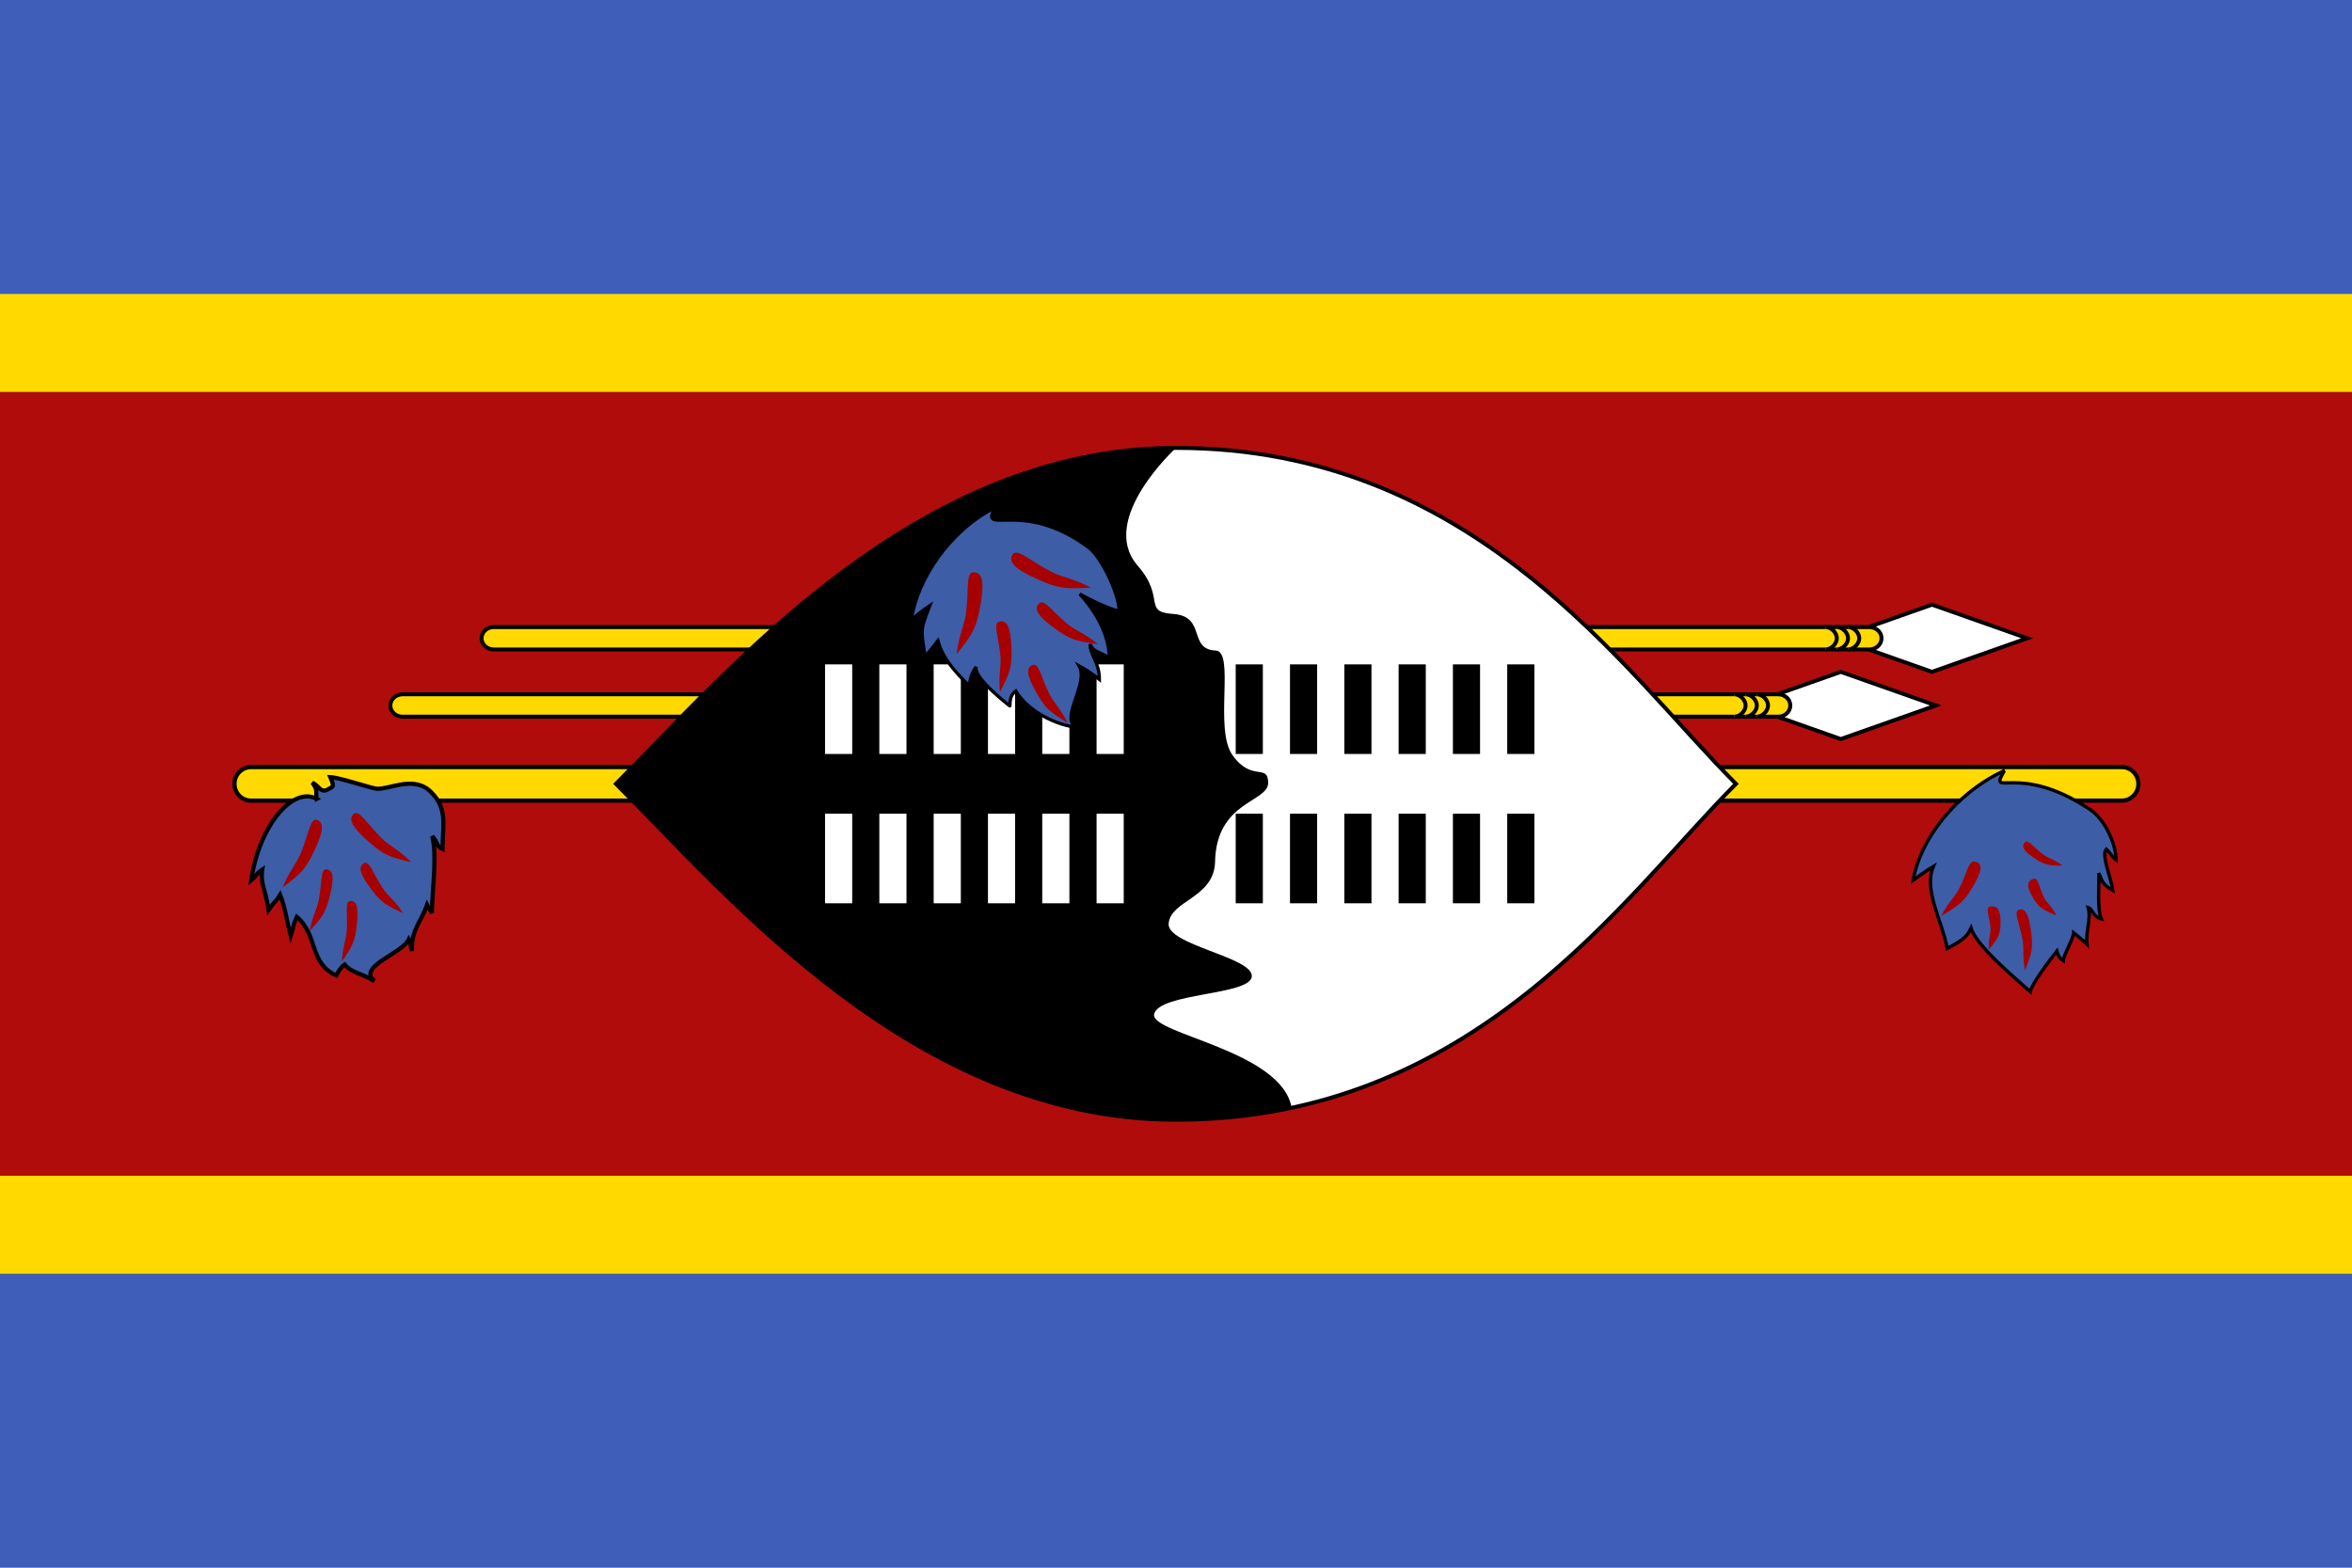
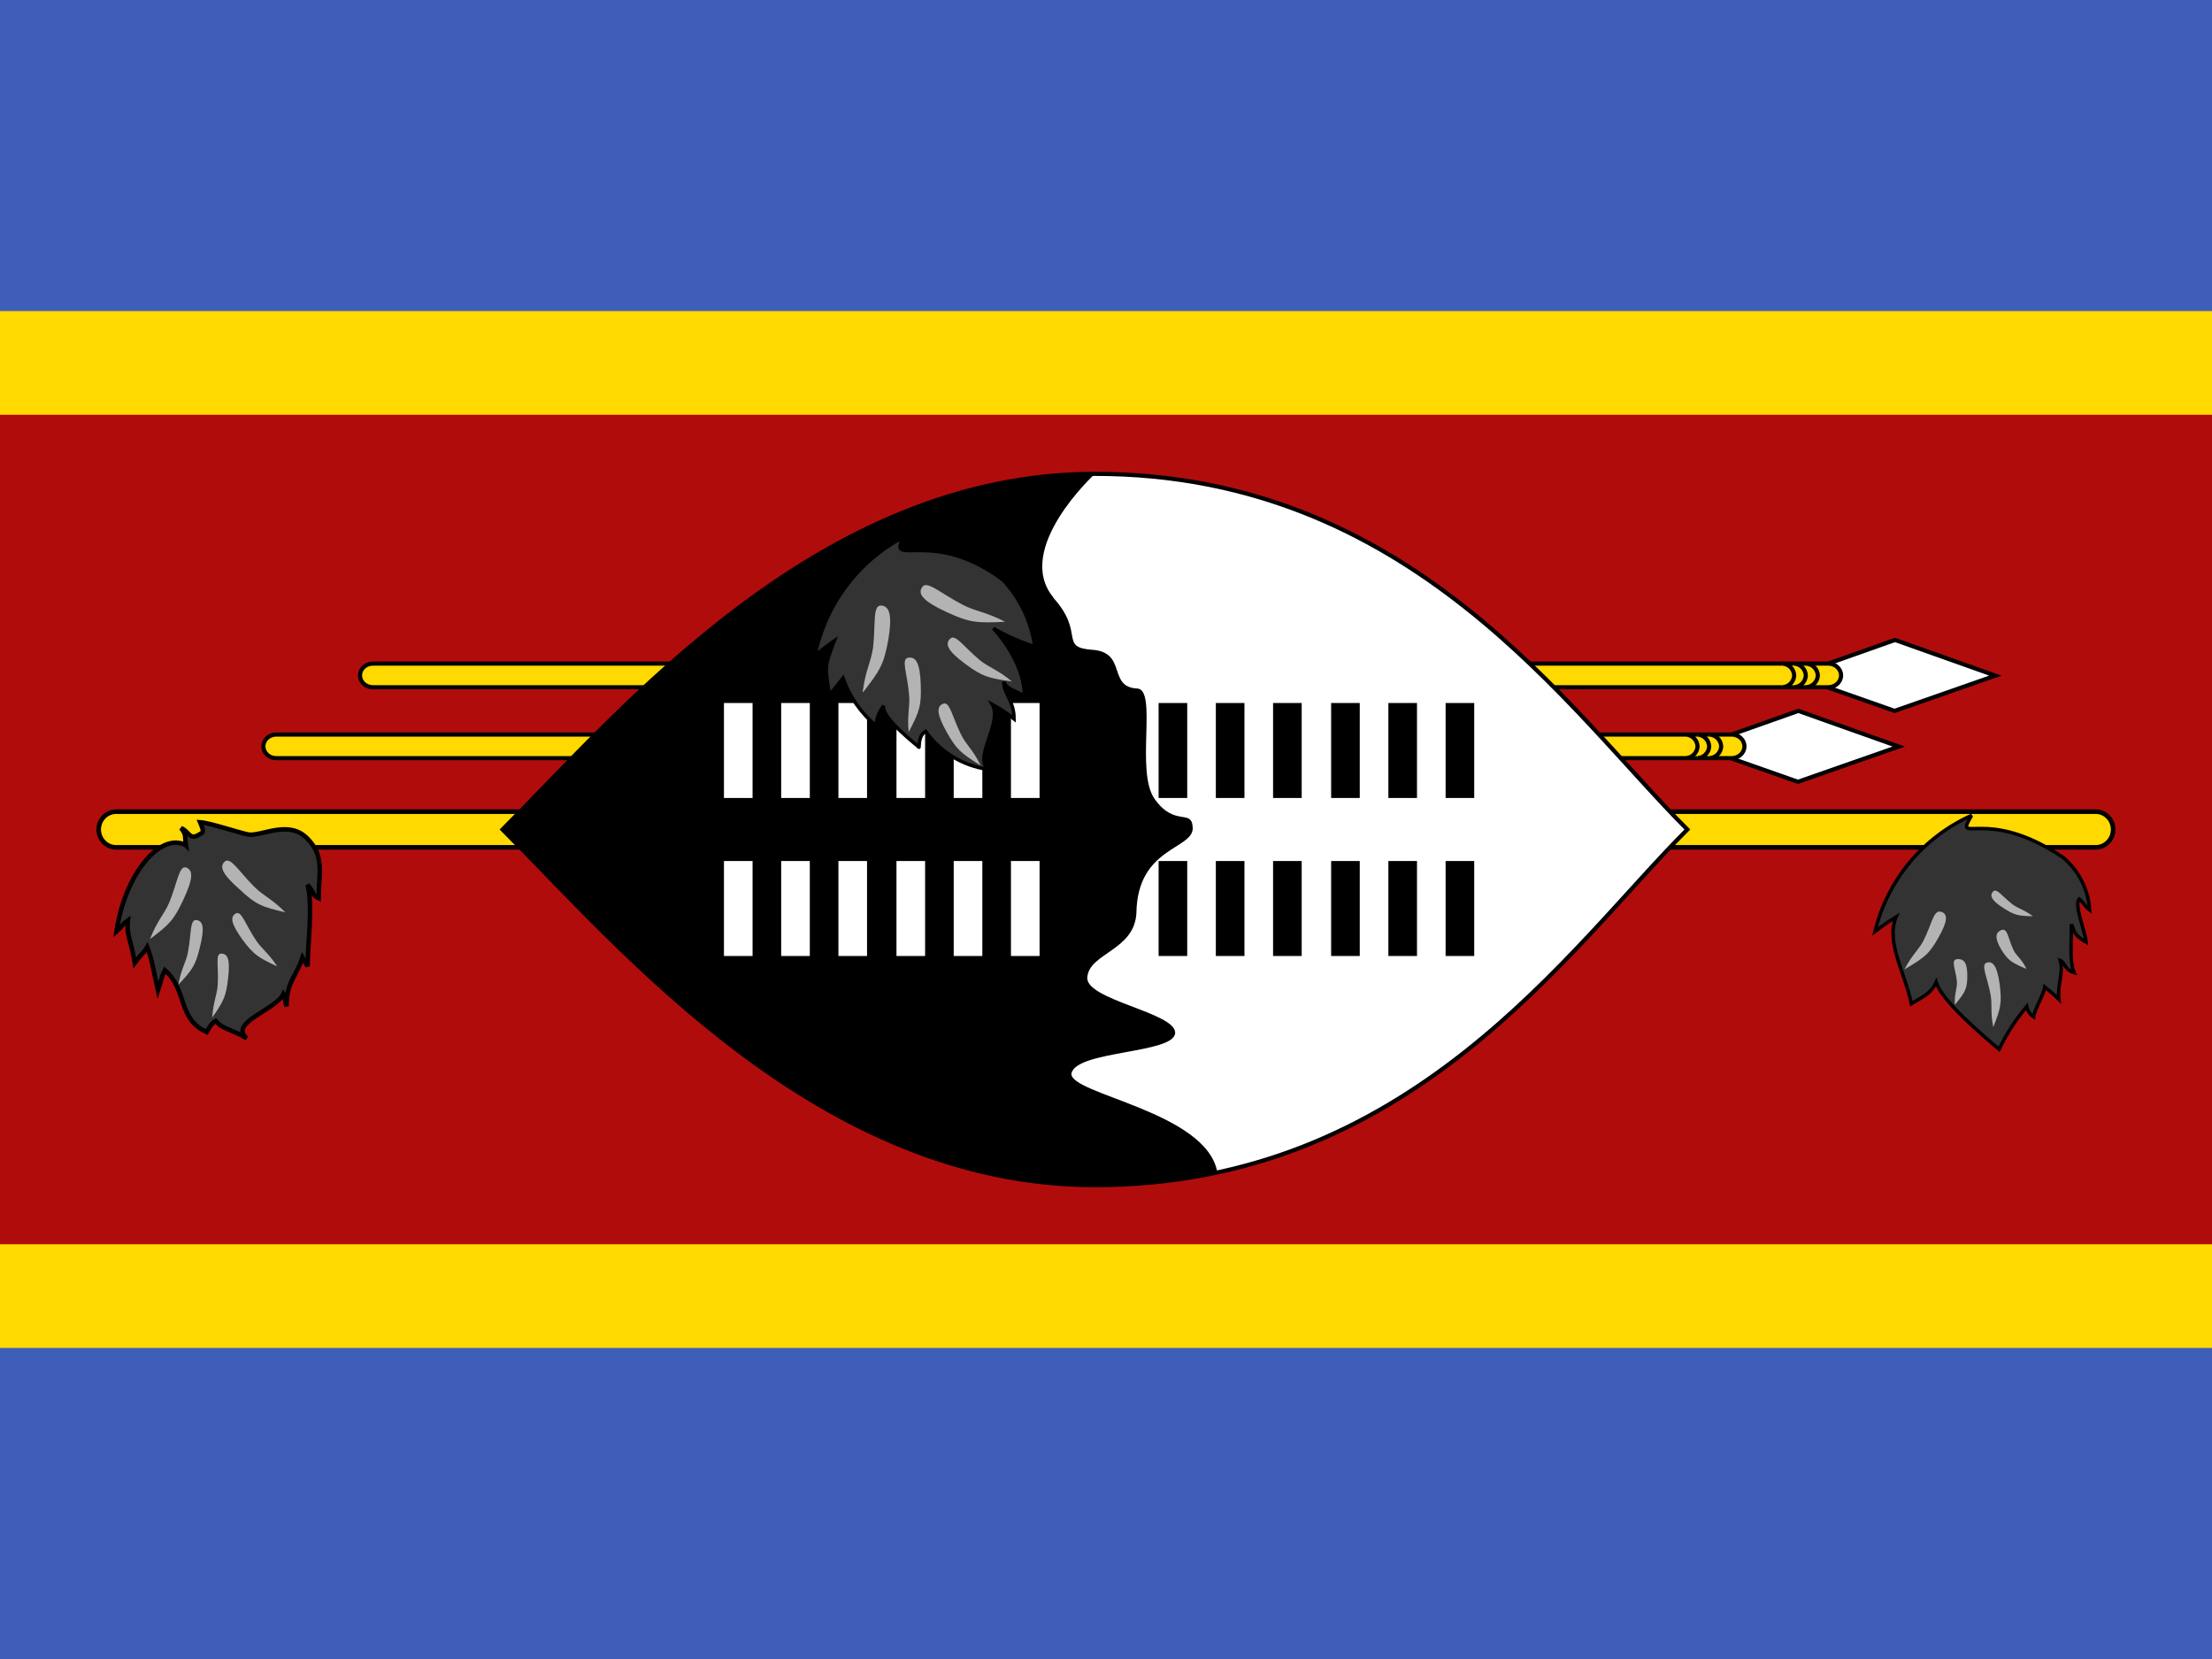
- <svg xmlns="http://www.w3.org/2000/svg" xmlns:xlink="http://www.w3.org/1999/xlink" width="900" height="600">
-   <path fill="#3e5eb9" d="M0 0h900v600H0z" />
-   <path fill="#ffd900" d="M0 112.5h900v375H0z" />
-   <path fill="#b10c0c" d="M0 150h900v300H0z" />
-   <g transform="scale(1.5)" fill="#ffd900" stroke="#000" stroke-width="1.008">
+ <svg xmlns="http://www.w3.org/2000/svg" xmlns:xlink="http://www.w3.org/1999/xlink" id="flag-icons-sz" viewBox="0 0 640 480">
+   <path fill="#3e5eb9" d="M0 0h640v480H0Z" />
+   <path fill="#ffd900" d="M0 90h640v300H0Z" />
+   <path fill="#b10c0c" d="M0 120h640v240H0Z" />
+   <g fill="#ffd900" stroke="#000" transform="translate(-43.2) scale(1.2)">
    <g id="a">
-       <path d="M492.85 154.28l-24.285 8.571 24.285 8.571 24.285-8.571z" fill="#fff" />
-       <rect width="357.13" height="5.714" x="122.85" y="160" rx="3.106" ry="2.857" />
-       <path d="M471.44 165.71c1.427 0 2.859-1.429 2.859-2.857 0-1.428-1.431-2.857-2.858-2.857m-2.861 5.714c1.427 0 2.859-1.429 2.859-2.857 0-1.428-1.431-2.857-2.858-2.857m-2.861 5.714c1.427 0 2.859-1.429 2.859-2.857 0-1.428-1.431-2.857-2.858-2.857" />
+       <path fill="#fff" d="m492.9 154.3-24.3 8.6 24.2 8.5 24.3-8.5z" />
+       <rect width="357.1" height="5.7" x="122.8" y="160" rx="3.1" ry="2.9" />
+       <path d="M471.4 165.7a3 3 0 0 0 2.9-2.8 3 3 0 0 0-2.9-2.9m-2.8 5.7a3 3 0 0 0 2.8-2.8 3 3 0 0 0-2.8-2.9m-2.9 5.7a3 3 0 0 0 2.9-2.8 3 3 0 0 0-2.9-2.9" />
    </g>
-     <use xlink:href="#a" x="-23.27" y="17.15" width="100%" height="100%" />
-     <rect width="485.7" height="8.571" x="59.812" y="195.72" rx="4.224" ry="4.286" stroke-width="1.08" />
+     <use xlink:href="#a" width="100%" height="100%" x="-23.3" y="17.1" />
+     <rect width="485.7" height="8.6" x="59.8" y="195.7" stroke-width="1.1" rx="4.2" ry="4.3" />
  </g>
-   <path d="M664.275 300c-42.856 42.853-100.002 128.566-214.29 128.566-100.002 0-171.42-85.712-214.29-128.566 42.857-42.861 114.282-128.574 214.29-128.574 114.282 0 171.42 85.713 214.29 128.574z" fill="#fff" stroke="#000" stroke-width="1.512" />
-   <path d="M435.03 216.15c11.402 12.823 1.881 17.994 13.95 18.835 12.727.935 5.512 13.551 16.218 13.99 7.485.327-.747 30.226 6.457 40.093 7.34 10.286 13.487 3.014 13.616 10.444.127 7.686-19.976 6.911-20.328 30.585-.59 13.644-16.965 14.517-17.747 23.297-.972 8.257 32.261 12.892 31.817 20.284-.456 7.37-35.883 6.216-37.425 14.621-.79 7.55 48.669 13.737 52.647 35.57-7.38 2.413-28.379 4.685-44.249 4.697-99.985.072-171.42-85.72-214.275-128.574 42.857-42.86 114.282-128.574 214.29-128.574 0 0-29.683 27.123-14.956 44.723z" />
-   <g transform="scale(1.5)" stroke="#fff">
-     <g id="d" stroke-width="6.927">
+   <path fill="#fff" stroke="#000" stroke-width="1.2" d="M488.2 240c-34.3 34.3-80 102.9-171.4 102.9-80 0-137.1-68.6-171.4-102.9 34.2-34.3 91.4-102.9 171.4-102.9 91.4 0 137.1 68.6 171.4 102.9z" />
+   <path d="M304.8 173c9.2 10.2 1.5 14.3 11.2 15 10.2.7 4.4 10.8 13 11.2 6 .2-.6 24.2 5.1 32 5.9 8.3 10.8 2.5 11 8.4 0 6.2-16 5.5-16.3 24.5-.5 10.9-13.6 11.6-14.2 18.6-.8 6.6 25.8 10.3 25.4 16.2-.3 6-28.7 5-30 11.7-.6 6 39 11 42.2 28.5-6 2-22.7 3.7-35.4 3.8-80 0-137.1-68.6-171.4-103 34.3-34.2 91.4-102.8 171.4-102.8 0 0-23.7 21.7-12 35.8z" />
+   <g stroke="#fff" transform="translate(-43.2) scale(1.2)">
+     <g id="d" stroke-width="6.9">
      <g id="c">
-         <path id="b" d="M213.933 192.377V169.52m13.85 0v22.857m13.86-22.857v22.857" />
-         <use xlink:href="#b" y="38.1" width="100%" height="100%" />
+         <path id="b" d="M214 192.4v-22.9m13.8 0v22.9m13.8-22.9v22.9" />
+         <use xlink:href="#b" width="100%" height="100%" y="38.1" />
      </g>
-       <use xlink:href="#c" x="41.56" width="100%" height="100%" />
+       <use xlink:href="#c" width="100%" height="100%" x="41.6" />
    </g>
  </g>
-   <use xlink:href="#d" x="104.76" width="100%" height="100%" transform="scale(1.5)" stroke="#000" />
+   <use xlink:href="#d" width="100%" height="100%" x="104.8" stroke="#000" transform="translate(-43.2) scale(1.2)" />
  <g fill="#a70000">
-     <path d="M767.025 294.9c-6.492 11.244 4.982-3.74 32.978 15.084 5.188 3.497 9.721 12.734 9.721 19.139-1.317-.881-2.295-2.841-3.745-4.115-2.031 2.035 1.939 11.366 2.52 15.775-4.377-2.449-3.956-3.609-5.41-6.619.29 3.639-.751 13.66.99 17.52-3.45-.986-3.22-3.762-5.021-4.32 1.225 4.368-1.068 9.122-.46 14.033-2.015-1.995-4.163-3.558-5.1-4.364-.157 2.338-3.877 8.484-3.961 10.695-1.71-1.033-2.175-2.644-2.46-3.729-2.126 2.671-9.681 12.537-10.165 15.546-5.822-5.142-20.735-17.663-22.676-24.309-1.716 3.772-4.2 5.046-9.11 7.8-1.939-10.533-9.194-22.372-5.314-31.401-2.75 1.63-5.013 3.261-7.761 5.267 2.604-15.255 15.88-33.143 34.979-42.002z" fill="#3d5da7" stroke="#000" stroke-width="1.282" />
-     <path d="M742.815 350.58c2.695-5.388 5.178-7.096 6.92-10.566 3.076-6.098 3.515-10.949 6.196-10.238 2.68.711 2.677 3.209-.795 9.204-3.473 5.996-5.124 7.277-12.321 11.6zm18.225 12.84c-.347-4.103.843-5.816.627-8.457-.37-4.649-2.271-7.839.201-8.066 2.472-.226 3.627 1.36 3.634 6.044.008 4.685-.717 5.915-4.46 10.48zm13.83 8.04c-1.08-5.727-.271-8.267-.963-11.957-1.203-6.492-3.583-10.765-1.293-11.359 2.29-.594 3.674 1.506 4.54 8.09.868 6.583.41 8.392-2.284 15.226zm14.385-40.125c-3.378-2.564-5.349-2.736-7.527-4.383-3.837-2.89-5.778-5.985-7.013-4.449-1.234 1.536-.358 3.216 3.663 5.883 4.02 2.667 5.382 2.877 10.878 2.949zm-2.385 19.005c-1.78-3.697-3.654-4.635-4.806-7.014-2.035-4.18-2.038-7.797-4.246-6.87-2.208.927-2.385 2.82-.024 6.867 2.36 4.046 3.597 4.779 9.076 7.017z" />
-     <path d="M121.174 305.73c-.363-3.274.338-3.666-1.677-6.135 2.933 1.227 3.044 4.488 6.61 2.174 1.309-.678 1.88-.7.289-4.337 3.718.173 15.894 4.348 17.844 4.444 5.12.236 14.466-5.378 20.953 1.525 6.227 6.294 4.148 12.826 4.148 21.543-2.502-1.199-1.296-1.79-3.951-4.907 1.99 7.619-.106 21.356-.106 29.436-1.022-1.948-.872-1.103-1.871-3.12-2.655 7.375-5.837 8.893-5.837 17.61-.958-3.418-.033-2.696-1.099-4.494-2.58 5.6-19.89 10.385-13.22 16.029-6.02-3.53-8.66-3.159-11.39-6.334-1.177.759-2.111 2.196-3.205 4.165-10.585-4.87-6.8-15.375-15.093-22.392-1.435 2.942-.781 2.516-2.332 7.304-1.679-6.651-2.138-10.877-4.026-15.767-1.629 2.71-1.484 1.671-4.442 5.768-1.224-8.102-3.216-10.014-2.428-15.375-3.144 2.218-1.086 1.32-4.229 4.05 2.978-20.76 15.837-36.101 25.065-31.188z" fill="#3d5da7" stroke="#000" stroke-width="1.6" />
-     <path d="M108.151 339.615c2.728-6.684 5.186-8.783 6.949-13.086 3.112-7.563 3.619-13.61 6.233-12.687 2.615.922 2.573 4.037-.925 11.467-3.498 7.433-5.135 9.008-12.257 14.304zm10.326 16.725c1.094-5.992 2.819-8.175 3.528-12.034 1.259-6.786.557-11.84 2.987-11.573 2.43.266 2.979 2.828 1.362 9.578-1.617 6.751-2.733 8.349-7.878 14.029zm12.351 11.625c.308-5.81 1.67-8.077 1.874-11.82.369-6.582-.898-11.293 1.419-11.32 2.317-.027 3.143 2.34 2.433 8.929-.71 6.59-1.567 8.234-5.726 14.211zm26.522-37.995c-5.071-5.052-8.137-5.996-11.409-9.245-5.763-5.706-8.547-11.064-10.599-9.165-2.052 1.9-.817 4.746 5.25 10.176 6.068 5.43 8.178 6.222 16.758 8.234zm-3.09 19.53c-3.303-5.073-5.727-6.387-7.86-9.651-3.76-5.736-5.054-10.665-7.185-9.444-2.133 1.221-1.656 3.796 2.42 9.357 4.075 5.559 5.714 6.582 12.625 9.74z" />
-     <path d="M380.7 194.25c-5.937 11.482 10.395-3.819 35.997 15.404 4.745 3.571 11.546 17.68 11.546 24.22-5.451-1.16-15.104-6.54-15.104-6.54s11.328 11.346 11.328 24.426c-4.002-2.502-6.004-2.127-7.335-5.199 0 4.234 3.56 6.933 3.56 13.473a52.938 52.938 0 00-7.78-5.19c3.776 6.54-6.88 19.227-1.547 23.462-9.327-1.349-18.87-7.308-22.646-13.848-2.001 1.348-2.218 3.466-2.296 5.723.294.245-14.198-10.756-12.866-14.982-1.944 2.727-2.217 4.226-2.661 7.3-5.323-5.25-10.203-10.5-11.979-17.288-2.365 3.073-2.514 3.073-4.88 6.147-1.774-10.757-1.774-10.373 1.775-19.592-2.514 1.665-4.584 3.33-7.098 5.38 2.38-15.578 14.523-33.845 31.988-42.892z" fill="#3d5da7" stroke="#000" stroke-width="1.239" />
-     <path d="M366.06 250.35c.95-7.912 3.018-10.893 3.636-15.988 1.103-8.961-.206-15.512 2.97-15.345 3.176.165 4.09 3.47 2.52 12.414-1.569 8.941-2.893 11.113-9.126 18.92zm16.575 14.49c-.643-6.675.59-9.517.18-13.818-.705-7.566-3.042-12.691-.274-13.162 2.767-.471 4.167 2.067 4.465 9.706.299 7.64-.441 9.675-4.372 17.274zm25.875 11.82c-2.814-5.777-5.232-7.499-7.048-11.217-3.209-6.534-3.88-11.87-6.354-10.904-2.475.968-2.339 3.728 1.236 10.124 3.574 6.396 5.19 7.701 12.166 11.997zm8.955-51.735c-7.167-3.773-10.848-3.82-15.466-6.245-8.133-4.25-12.867-9.052-14.547-6.409-1.682 2.643.562 5.271 8.947 9.135s10.96 4.047 21.067 3.519zm2.625 21.615c-5.218-4.341-8.304-4.98-11.67-7.773-5.93-4.9-8.88-9.714-10.861-7.762-1.98 1.951-.657 4.528 5.566 9.145 6.224 4.617 8.352 5.19 16.965 6.39z" />
+     <path fill="#333" stroke="#000" d="M570.4 236c-5.2 8.9 4-3 26.4 12a21.6 21.6 0 0 1 7.8 15.3c-1-.7-1.9-2.3-3-3.2-1.6 1.6 1.6 9 2 12.5-3.5-2-3.2-2.8-4.3-5.2.2 2.8-.7 10.8.8 14-2.8-.8-2.6-3-4-3.5 1 3.5-.9 7.2-.4 11.2-1.6-1.6-3.4-2.9-4.1-3.5-.2 2-3.1 6.8-3.2 8.6a4.5 4.5 0 0 1-2-3 59.2 59.2 0 0 0-8 12.4c-4.7-4-16.6-14-18.2-19.4-1.4 3-3.4 4-7.2 6.2-1.6-8.4-7.5-17.8-4.4-25.1a75.2 75.2 0 0 0-6.1 4.2 49.6 49.6 0 0 1 28-33.6z" />
+     <path fill="#b3b3b3" d="M551 280.5c2.2-4.3 4.2-5.7 5.6-8.5 2.4-4.8 2.8-8.8 5-8.2 2 .6 2 2.6-.7 7.4-2.7 4.8-4 5.8-9.9 9.3zm14.6 10.2c-.2-3.2.7-4.6.6-6.7-.4-3.8-1.9-6.3.1-6.5 2-.1 2.9 1.1 2.9 4.8 0 3.8-.6 4.8-3.6 8.4zm11.1 6.4c-.9-4.5-.2-6.5-.8-9.5-1-5.2-2.9-8.6-1-9.1 1.8-.5 3 1.2 3.7 6.5.6 5.2.3 6.7-1.9 12.2zm11.5-32c-2.7-2-4.3-2.2-6-3.5-3-2.4-4.6-4.8-5.6-3.6-1 1.2-.3 2.6 3 4.7s4.2 2.3 8.6 2.4zm-1.9 15.2c-1.4-3-3-3.7-3.8-5.6-1.6-3.4-1.6-6.3-3.5-5.6-1.7.8-1.9 2.3 0 5.6 2 3.2 3 3.8 7.2 5.6z" />
+     <path fill="#333" stroke="#000" stroke-width="1.3" d="M53.8 244.6c-.4-2.6.2-3-1.4-5 2.4 1 2.4 3.7 5.3 1.8 1-.5 1.5-.5.2-3.5 3 .2 12.7 3.5 14.3 3.6 4.1.2 11.6-4.3 16.8 1.2 5 5 3.2 10.3 3.2 17.2-2-1-1-1.3-3.2-3.9 1.6 6.2 0 17.1 0 23.6-.8-1.6-.7-.9-1.5-2.5-2 5.9-4.6 7-4.6 14.1-.8-2.8 0-2.2-.9-3.6-2 4.5-16 8.3-10.6 12.8-4.8-2.8-7-2.6-9-5-1 .5-1.8 1.7-2.6 3.2-8.5-3.8-5.5-12.2-12.1-17.9-1.2 2.4-.7 2.1-2 5.9-1.2-5.3-1.6-8.7-3.1-12.6-1.3 2.2-1.2 1.3-3.6 4.6-1-6.4-2.5-8-2-12.3-2.4 1.8-.8 1-3.3 3.2 2.4-16.5 12.6-28.8 20-25z" />
+     <path fill="#b3b3b3" d="M43.4 271.7c2.1-5.4 4-7 5.5-10.4 2.5-6.1 2.9-11 5-10.3 2 .8 2 3.2-.8 9.2-2.8 6-4 7.2-9.7 11.5zm8.2 13.3c.8-4.8 2.2-6.4 2.8-9.6 1-5.4.5-9.4 2.4-9.2 2 .2 2.4 2.3 1.1 7.6-1.3 5.5-2.2 6.8-6.4 11.2zm9.8 9.4c.3-4.6 1.4-6.5 1.6-9.5.3-5.2-.8-9 1-9 2 0 2.6 1.9 2 7.1-.6 5.2-1.2 6.6-4.6 11.4zM82.6 264c-4-4-6.4-4.8-9-7.4-4.6-4.6-6.9-8.8-8.6-7.3-1.6 1.5-.6 3.7 4.3 8 4.8 4.5 6.5 5.1 13.4 6.7zm-2.4 15.6c-2.6-4-4.6-5.1-6.3-7.8-3-4.5-4-8.4-5.7-7.5-1.7 1-1.3 3 1.9 7.5 3.3 4.4 4.5 5.2 10.1 7.8z" />
+     <path fill="#333" stroke="#000" d="M261.4 155.4c-4.8 9.2 8.3-3 28.8 12.4a35.4 35.4 0 0 1 9.2 19.3 61.7 61.7 0 0 1-12-5.3s9 9.2 9 19.6c-3.2-2-4.8-1.7-6-4.1 0 3.3 3 5.5 3 10.7a42.4 42.4 0 0 0-6.3-4.2c3 5.3-5.5 15.5-1.2 18.8a26.6 26.6 0 0 1-18.1-11c-1.6 1-1.8 2.7-1.9 4.6.3.1-11.3-8.7-10.2-12a10.1 10.1 0 0 0-2.2 5.8 31.7 31.7 0 0 1-9.6-13.8c-1.8 2.4-2 2.4-3.9 5-1.4-8.7-1.4-8.4 1.4-15.8a69 69 0 0 0-5.6 4.3 50 50 0 0 1 25.6-34.3z" />
+     <path fill="#b3b3b3" d="M249.6 200.2c.8-6.3 2.4-8.6 3-12.8.8-7-.2-12.4 2.4-12.2 2.4.2 3.2 2.8 2 10-1.3 7.1-2.4 8.8-7.3 15.1zm13.3 11.6c-.5-5.2.5-7.6.1-11-.5-6-2.4-10.2-.2-10.5 2.2-.4 3.4 1.6 3.6 7.8.2 6-.3 7.7-3.5 13.7zm20.8 9.6c-2.3-4.7-4.3-6-5.7-9-2.6-5.3-3.2-9.5-5.1-8.8-2 .8-1.9 3 1 8.2 2.8 5 4.1 6.1 9.7 9.6zm7.1-41.5c-5.8-3-8.7-3-12.4-5-6.5-3.4-10.3-7.1-11.6-5-1.4 2 .4 4.1 7.1 7.2 6.7 3.1 8.8 3.2 16.8 2.8zm2 17.3c-4-3.4-6.6-4-9.3-6.2-4.8-4-7.1-7.7-8.6-6.2-1.6 1.6-.6 3.6 4.4 7.3 5 3.7 6.7 4.1 13.6 5.1z" />
  </g>
</svg>
